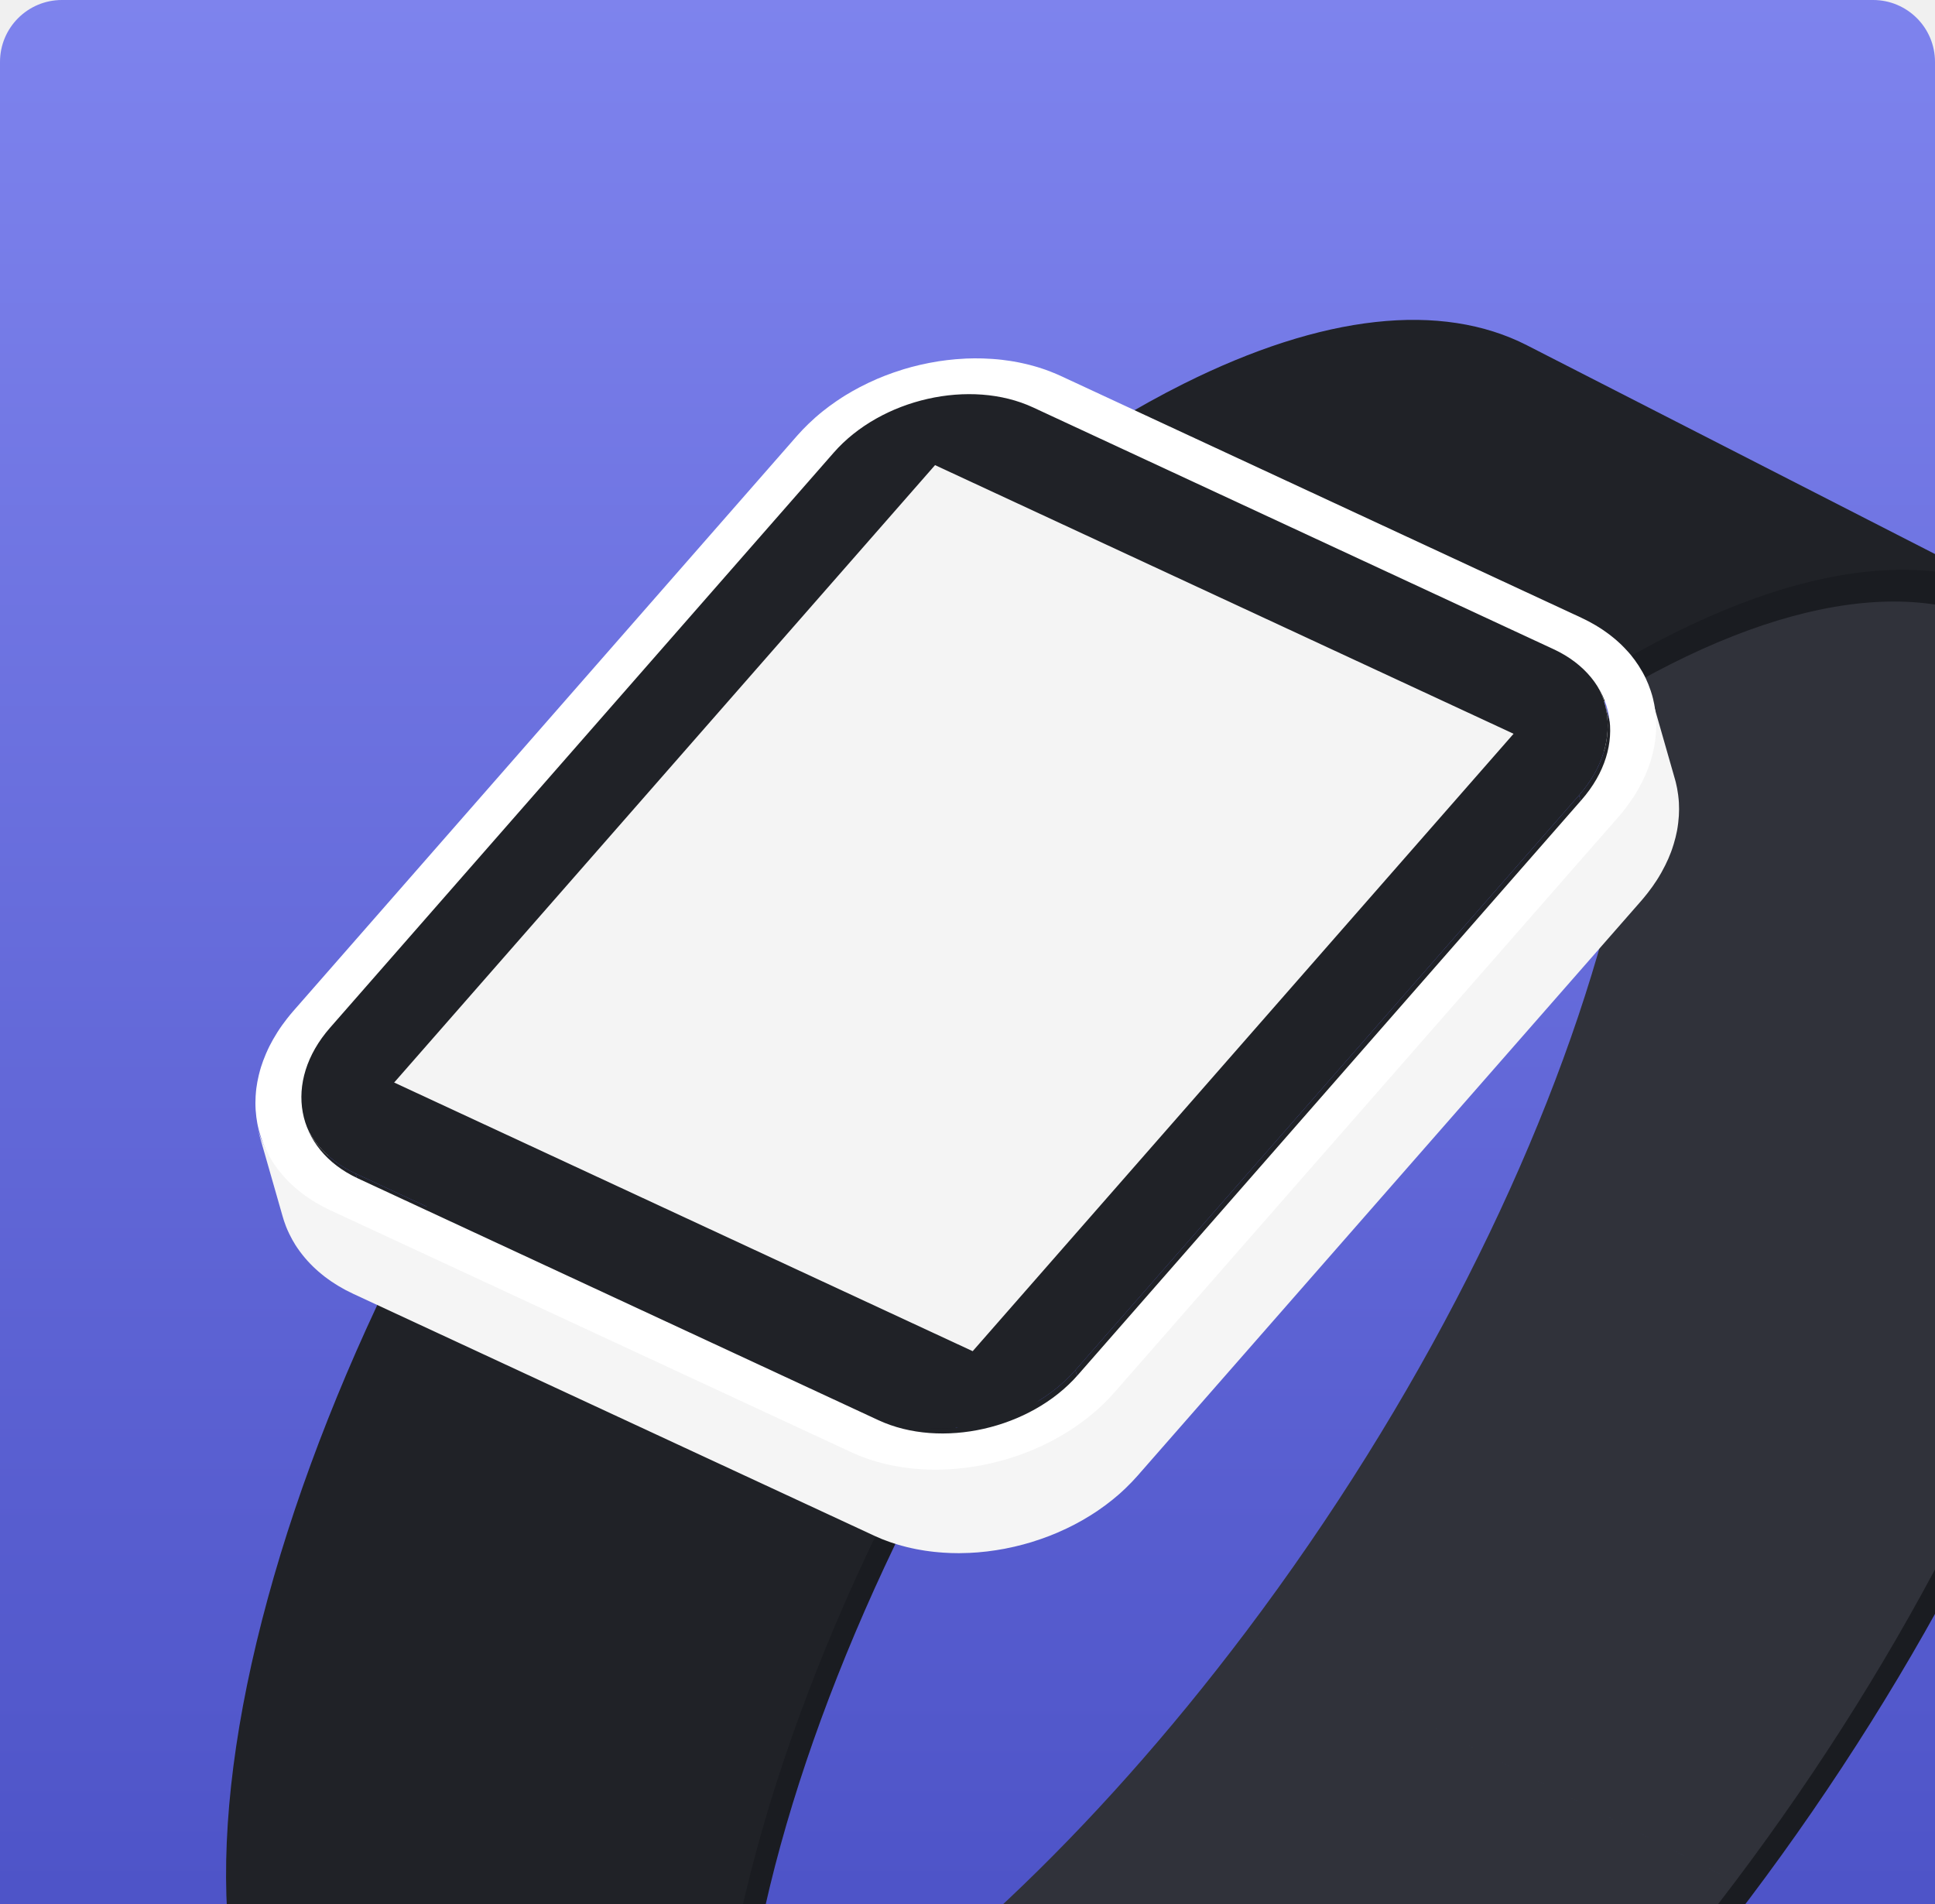
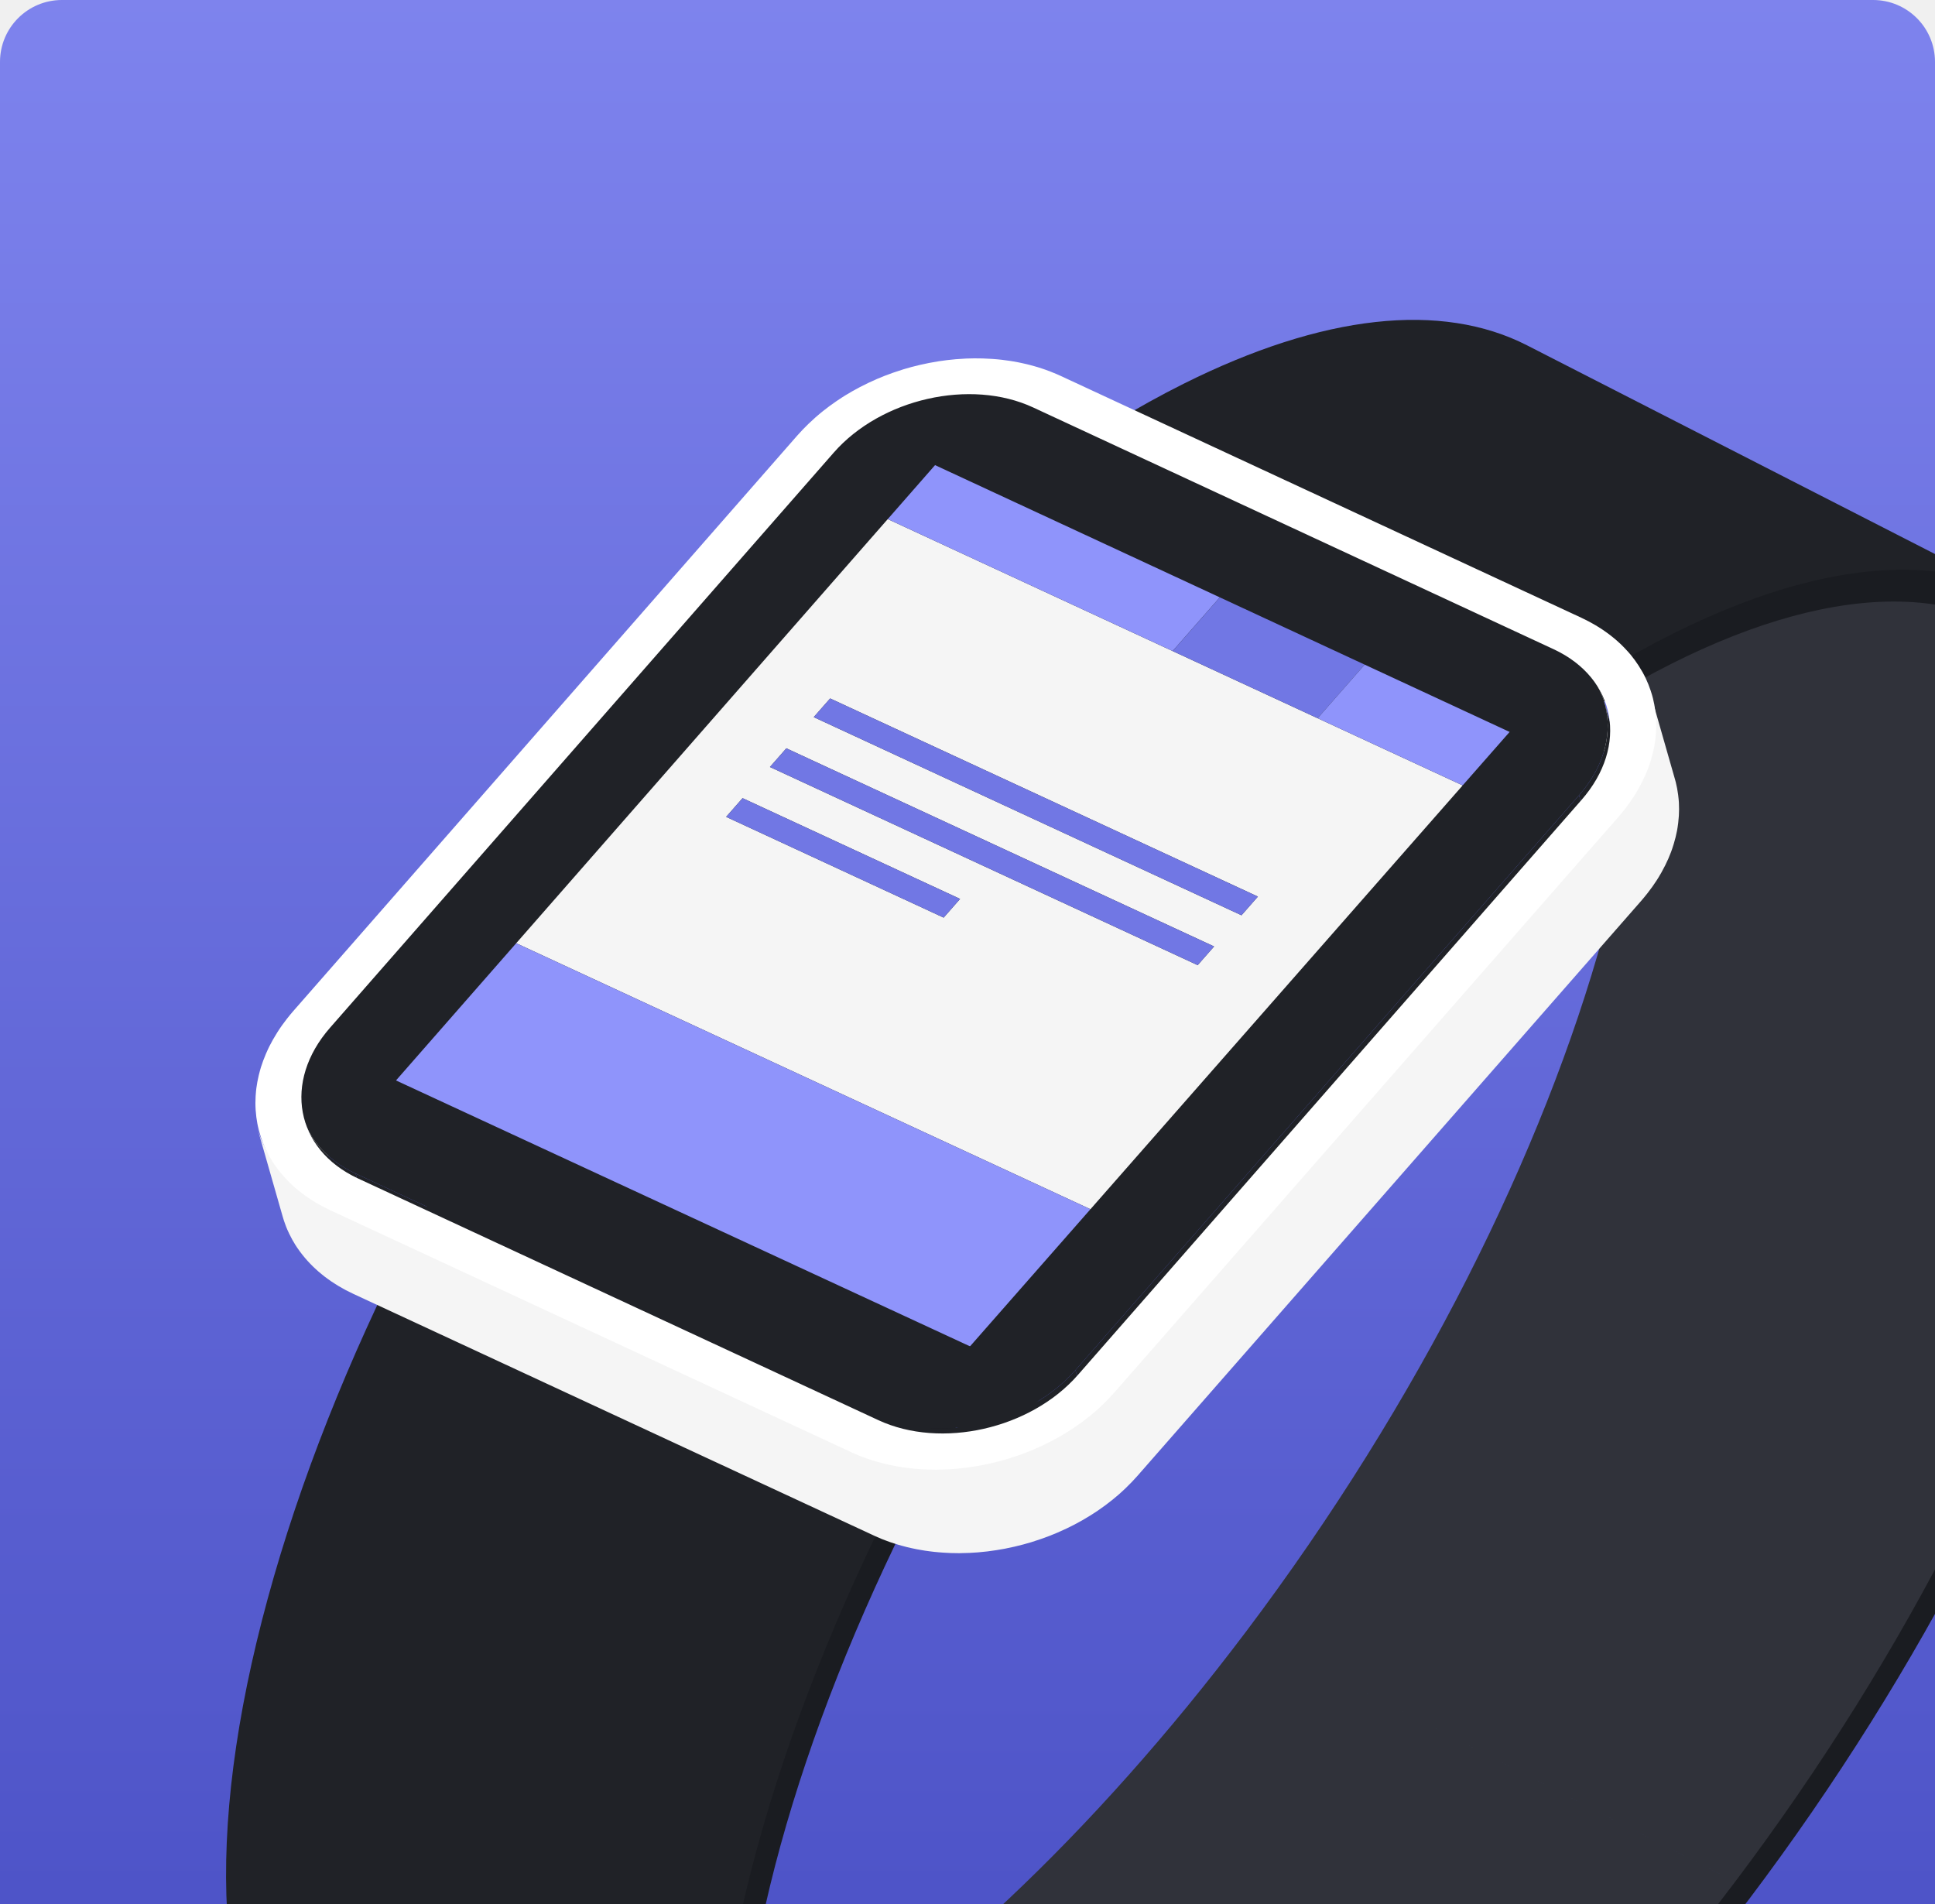
<svg xmlns="http://www.w3.org/2000/svg" xmlns:xlink="http://www.w3.org/1999/xlink" width="250px" height="246px" viewBox="0 0 250 246" version="1.1">
  <defs>
    <linearGradient x1="50%" y1="-36.92%" x2="50%" y2="100%" id="linearGradient-1">
      <stop stop-color="#8F94FB" offset="0%" />
      <stop stop-color="#4E54C8" offset="100%" />
    </linearGradient>
    <path d="M8,0 L242,0 C246.418,-8.11624501e-16 250,3.582 250,8 L250,246 L0,246 L0,8 C-5.41083001e-16,3.582 3.582,8.11624501e-16 8,0 Z" id="path-2" />
+     <polygon id="path-4" points="0 0.284 138.584 0.284 138.584 114.72 0 114.72" />
+     <polygon id="path-6" points="0 0.048 90.494 0.048 90.494 52.478 0 52.478" />
+     <polygon id="path-8" points="0.506 0.236 25.607 0.236 25.607 16.163 0.506 16.163" />
  </defs>
  <g id="Finalized" stroke="none" stroke-width="1" fill="none" fill-rule="evenodd">
    <g id="Group-11">
      <mask id="mask-3" fill="white">
        <use xlink:href="#path-2" />
      </mask>
      <use id="Mask" fill="url(#linearGradient-1)" fill-rule="nonzero" xlink:href="#path-2" />
      <g mask="url(#mask-3)" id="Group-13">
        <g transform="translate(29, 41)">
          <g>
            <g id="Group-16">
              <g id="Group-12">
                <path d="M139.229,173.513 L195.609,202.357 C155.822,255.135 109.005,282.44 84.084,269.691 L20.461,237.141 C45.382,249.89 92.198,222.585 131.985,169.807 L139.229,173.513 L131.986,169.808 C176.85,110.294 196.049,40.581 174.782,14.407 C172.375,11.445 169.551,9.165 166.371,7.538 L229.994,40.087 C233.174,41.714 235.998,43.994 238.406,46.957 C259.672,73.13 240.474,142.844 195.609,202.358 L139.229,173.513 Z" id="Combined-Shape" fill="#30323A" />
                <path d="M5.595,165.527 C13.857,135.244 30.704,102.259 53.033,72.64 C75.36,43.024 100.528,20.274 123.903,8.591 C141.912,-0.41 157.227,-2.043 168.297,3.62 L231.92,36.169 C220.85,30.506 205.534,32.139 187.526,41.141 C164.151,52.823 138.982,75.573 116.656,105.189 C94.327,134.808 77.48,167.793 69.217,198.077 C60.874,228.658 62.259,252.856 73.114,266.216 C75.688,269.384 78.719,271.85 82.16,273.61 L18.537,241.061 C15.096,239.3 12.065,236.834 9.491,233.666 C-1.364,220.307 -2.749,196.108 5.595,165.527 Z" id="Combined-Shape" fill="#202227" />
                <path d="M195.202,202.096 C240.068,142.582 259.268,72.869 238,46.695 C216.732,20.521 162.928,47.647 118.061,107.161 C73.195,166.674 53.994,236.386 75.262,262.56 C96.53,288.734 150.336,261.609 195.202,202.096 M68.807,197.815 C77.069,167.532 93.917,134.547 116.247,104.927 C138.574,75.311 163.744,52.562 187.119,40.879 C210.725,29.08 229.704,29.941 240.559,43.3 C251.415,56.661 252.8,80.861 244.456,111.442 C236.192,141.723 219.344,174.714 197.017,204.329 C174.687,233.949 149.518,256.693 126.144,268.378 C102.538,280.177 83.56,279.315 72.703,265.955 C61.848,252.595 60.463,228.396 68.807,197.815" id="Fill-8" fill="#1A1C21" />
              </g>
              <g id="Group-90" transform="translate(4, 5)">
                <g id="Group-69">
                  <path d="M100.173,6.058 L103.451,17.523 C95.358,13.765 83.803,16.382 77.693,23.356 L74.416,11.891 C80.526,4.917 92.08,2.299 100.173,6.058" id="Fill-5" fill="#FFFFFF" />
                  <polygon id="Fill-9" fill="#FFFFFF" points="167.411 37.281 170.69 48.747 103.451 17.523 100.173 6.057" />
                  <path d="M180.104,48.831 C180.091,48.808 180.09,48.781 180.083,48.756 C180.075,48.731 180.068,48.706 180.061,48.681 C178.983,44.909 177.904,41.138 176.826,37.366 C176.846,37.387 176.866,37.409 176.885,37.43 L180.163,48.895 C180.143,48.874 180.124,48.853 180.104,48.831" id="Fill-19" fill="#202227" />
                  <polygon id="Fill-21" fill="#FFFFFF" points="74.415 11.891 77.694 23.356 12.628 97.627 9.35 86.161" />
                  <path d="M174.308,44.826 L177.587,56.292 C176.695,53.174 174.358,50.45 170.69,48.746 L167.411,37.281 C171.079,38.984 173.416,41.708 174.308,44.826" id="Fill-23" fill="#FFFFFF" />
                  <polygon id="Fill-25" fill="#202227" points="163.092 49.055 166.37 60.52 91.086 25.561 87.808 14.095" />
                  <polygon id="Fill-27" fill="#202227" points="87.808 14.095 91.086 25.561 20.663 105.946 17.386 94.481" />
                  <path d="M9.331,109.549 L6.053,98.083 C4.976,94.317 6.007,89.977 9.35,86.161 L12.628,97.626 C9.286,101.442 8.255,105.783 9.331,109.549" id="Fill-29" fill="#FFFFFF" />
                  <path d="M174.308,44.826 L177.587,56.292 C178.663,60.057 177.632,64.398 174.29,68.213 L171.012,56.747 C174.353,52.932 175.385,48.592 174.308,44.826" id="Fill-31" fill="#202227" />
                  <path d="M9.331,109.549 L6.053,98.083 C6.944,101.2 9.28,103.923 12.946,105.625 L16.224,117.091 C12.559,115.389 10.222,112.666 9.331,109.549" id="Fill-39" fill="#202227" />
                  <polygon id="Fill-41" fill="#202227" points="92.67 129.441 95.948 140.906 20.664 105.946 17.386 94.481" />
                  <polygon id="Fill-43" fill="#202227" points="163.092 49.055 166.37 60.52 95.948 140.906 92.67 129.441" />
                  <polygon id="Fill-45" fill="#202227" points="86.328 11.088 165.189 47.687 91.421 131.844 12.56 95.244" />
-                   <polygon id="Fill-45" fill="#F4F4F4" points="87.808 13.229 163.092 48.189 92.67 128.575 17.386 93.615" />
+                   <g id="Group-20" transform="translate(17.39, 13.23)">
+                     <g id="Group-3">
+                       <mask id="mask-5" fill="white">
+                         <use xlink:href="#path-4" />
+                       </mask>
+                       <g id="Clip-2" />
+                       <path d="M-0.001,80.007 L15.559,62.29 L90.494,97.004 L138.584,42.246 L119.847,33.566 L101.115,24.889 L107.48,17.641 L101.115,24.889 L63.647,7.532 L70.011,0.284 L-0.001,80.007 Z M54.743,33.424 L56.863,31.011 L112.127,56.611 L110.008,59.025 L54.743,33.424 Z M49.085,39.867 L51.204,37.454 L106.469,63.054 L104.349,65.468 L49.085,39.867 Z M43.427,46.31 L45.549,43.893 L73.652,56.911 L71.529,59.328 L43.427,46.31 Z M119.847,33.566 L126.212,26.318 L119.847,33.566 Z M-0.001,80.007 L74.936,114.72 L-0.001,80.007 Z" id="Fill-1" fill="#F5F5F5" mask="url(#mask-5)" />
+                     </g>
+                     <g id="Group-6" transform="translate(0, 62.24227)">
+                       <mask id="mask-7" fill="white">
+                         <use xlink:href="#path-6" />
+                       </mask>
+                       <g id="Clip-5" />
+                       <polygon id="Fill-4" fill="#8F94FB" mask="url(#mask-7)" points="-0.001 17.764 74.936 52.478 90.494 34.762 15.559 0.048" />
+                     </g>
+                     <polygon id="Fill-7" fill="#8F94FB" points="63.647 7.532 101.115 24.889 107.48 17.641 70.011 0.284" />
+                     <polygon id="Fill-9" fill="#7177E4" points="101.115 24.889 119.847 33.566 126.212 26.319 107.48 17.641" />
+                     <g id="Group-13" transform="translate(119.3416, 26.08247)">
+                       <mask id="mask-9" fill="white">
+                         <use xlink:href="#path-8" />
+                       </mask>
+                       <g id="Clip-12" />
+                       <polygon id="Fill-11" fill="#8F94FB" mask="url(#mask-9)" points="0.506 7.484 19.242 16.163 25.607 8.916 6.87 0.236" />
+                     </g>
+                     <polygon id="Fill-14" fill="#7177E4" points="54.743 33.424 110.008 59.025 112.128 56.612 56.862 31.011" />
+                     <polygon id="Fill-16" fill="#7177E4" points="49.085 39.867 104.349 65.467 106.469 63.055 51.204 37.454" />
+                     <polygon id="Fill-18" fill="#7177E4" points="43.426 46.31 71.529 59.328 73.652 56.911 45.55 43.893" />
+                   </g>
                  <polygon id="Fill-47" fill="#202227" points="80.184 136.849 83.463 148.315 16.224 117.091 12.946 105.625" />
                  <polygon id="Fill-49" fill="#202227" points="171.012 56.747 174.29 68.213 109.225 142.484 105.946 131.018" />
                  <path d="M105.946,131.018 L109.225,142.484 C103.115,149.457 91.559,152.074 83.463,148.315 L80.184,136.849 C88.282,140.609 99.836,137.992 105.946,131.018" id="Fill-55" fill="#202227" />
                  <path d="M80.106,152.489 L12.649,121.17 L9.371,109.705 L76.828,141.023 L77.67,143.969 L76.828,141.023 C77.102,141.147 77.376,141.268 77.656,141.382 C77.8,141.439 77.947,141.49 78.093,141.546 C78.305,141.627 78.517,141.71 78.732,141.784 C78.898,141.841 79.067,141.892 79.235,141.946 C79.434,142.011 79.631,142.076 79.831,142.135 C80.007,142.187 80.185,142.232 80.361,142.28 C80.558,142.333 80.755,142.387 80.954,142.436 C81.135,142.48 81.318,142.519 81.501,142.56 C81.698,142.603 81.896,142.647 82.094,142.686 C82.281,142.723 82.469,142.755 82.657,142.788 C82.854,142.822 83.051,142.856 83.251,142.887 C83.441,142.916 83.632,142.941 83.824,142.965 C84.023,142.991 84.224,143.016 84.425,143.038 C84.615,143.058 84.806,143.076 84.998,143.092 C85.202,143.111 85.405,143.126 85.61,143.14 C85.845,143.155 86.08,143.169 86.567,143.189 C86.921,143.201 87.275,143.208 87.644,143.207 C87.989,143.206 88.333,143.197 88.964,143.172 C89.243,143.159 89.522,143.143 90.04,143.106 C90.393,143.077 90.746,143.043 91.269,142.982 C91.568,142.946 91.867,142.907 92.455,142.818 C92.746,142.773 93.035,142.723 93.519,142.636 C93.868,142.568 94.216,142.496 94.801,142.363 C95.072,142.3 95.341,142.234 95.919,142.083 C96.221,142.002 96.521,141.917 96.947,141.791 C97.287,141.688 97.625,141.578 98.225,141.372 C98.486,141.281 98.746,141.187 99.271,140.989 C99.604,140.861 99.935,140.728 100.302,140.571 C100.616,140.438 100.927,140.297 101.512,140.023 C101.76,139.905 102.005,139.784 102.487,139.539 C102.8,139.376 103.112,139.209 103.56,138.955 C103.823,138.805 104.082,138.651 104.593,138.337 C104.836,138.186 105.077,138.031 105.496,137.753 C105.786,137.557 106.071,137.357 106.543,137.009 C106.765,136.844 106.985,136.676 107.438,136.316 C107.675,136.126 107.908,135.932 108.246,135.641 C108.507,135.412 108.764,135.179 109.204,134.759 C109.398,134.571 109.59,134.38 109.978,133.981 C110.217,133.73 110.452,133.477 110.68,133.216 L175.746,58.945 L175.794,59.113 L175.746,58.945 C175.977,58.682 176.196,58.417 176.595,57.914 C176.746,57.722 176.892,57.528 177.222,57.074 C177.375,56.858 177.522,56.642 177.775,56.259 C177.952,55.984 178.12,55.708 178.378,55.257 C178.5,55.039 178.619,54.821 178.865,54.339 C178.967,54.134 179.064,53.929 179.26,53.494 C179.383,53.213 179.5,52.931 179.607,52.644 C179.712,52.367 179.806,52.089 179.967,51.576 C180.03,51.366 180.09,51.158 180.207,50.704 C180.266,50.462 180.32,50.221 180.391,49.864 C180.445,49.58 180.489,49.298 180.548,48.833 C180.574,48.613 180.595,48.393 180.629,47.927 C180.641,47.715 180.648,47.504 180.656,47.089 C180.656,46.809 180.65,46.53 180.633,46.241 C180.618,45.973 180.594,45.707 180.536,45.224 C180.509,45.022 180.48,44.822 180.402,44.386 C180.357,44.151 180.306,43.916 180.23,43.6 C180.203,43.493 180.175,43.386 180.141,43.268 L183.419,54.733 C183.453,54.852 183.481,54.959 183.509,55.066 C183.585,55.382 183.635,55.616 183.681,55.852 C183.757,56.288 183.788,56.488 183.814,56.689 C183.872,57.172 183.897,57.439 183.912,57.707 C183.928,57.996 183.935,58.275 183.934,58.554 C183.927,58.969 183.919,59.181 183.907,59.393 C183.874,59.859 183.852,60.078 183.825,60.299 C183.767,60.763 183.723,61.046 183.67,61.329 C183.597,61.687 183.545,61.928 183.485,62.169 C183.368,62.623 183.308,62.832 183.245,63.041 C183.085,63.555 182.99,63.832 182.886,64.109 C182.777,64.397 182.662,64.679 182.539,64.959 C182.341,65.395 182.244,65.6 182.142,65.805 C181.897,66.287 181.779,66.505 181.656,66.722 C181.398,67.174 181.231,67.45 181.054,67.724 C180.801,68.107 180.654,68.323 180.501,68.54 C180.171,68.993 180.024,69.187 179.873,69.38 C179.475,69.883 179.255,70.148 179.024,70.411 L113.959,144.682 C113.731,144.942 113.495,145.196 113.256,145.447 C112.868,145.846 112.677,146.037 112.482,146.224 C112.042,146.644 111.786,146.878 111.523,147.107 C111.186,147.397 110.952,147.591 110.717,147.782 C110.264,148.142 110.043,148.309 109.821,148.475 C109.35,148.822 109.064,149.023 108.774,149.219 C108.355,149.497 108.114,149.651 107.872,149.802 C107.361,150.117 107.101,150.27 106.839,150.42 C106.39,150.675 106.079,150.842 105.765,151.005 C105.283,151.249 105.037,151.371 104.79,151.489 C104.205,151.763 103.894,151.903 103.58,152.036 C103.214,152.193 102.882,152.326 102.549,152.455 C102.024,152.653 101.765,152.747 101.503,152.838 C100.903,153.043 100.565,153.154 100.225,153.257 C99.8,153.383 99.5,153.468 99.198,153.549 C98.62,153.699 98.35,153.766 98.079,153.829 C97.495,153.962 97.146,154.034 96.797,154.101 C96.313,154.189 96.024,154.238 95.734,154.283 C95.145,154.372 94.847,154.412 94.548,154.448 C94.024,154.509 93.672,154.543 93.319,154.571 C92.8,154.608 92.521,154.625 92.242,154.638 C91.611,154.662 91.266,154.671 90.922,154.673 C90.553,154.674 90.199,154.667 89.846,154.655 C89.358,154.635 89.123,154.621 88.889,154.605 C88.684,154.592 88.48,154.576 88.276,154.558 C88.085,154.542 87.894,154.524 87.703,154.503 C87.502,154.481 87.302,154.456 87.102,154.431 C86.911,154.406 86.719,154.381 86.529,154.352 C86.33,154.322 86.132,154.288 85.935,154.253 C85.747,154.221 85.559,154.188 85.373,154.152 C85.174,154.113 84.977,154.069 84.779,154.026 C84.597,153.985 84.413,153.946 84.232,153.902 C84.033,153.853 83.837,153.799 83.64,153.746 C83.463,153.698 83.285,153.653 83.11,153.601 C82.909,153.541 82.712,153.477 82.513,153.412 C82.345,153.358 82.177,153.307 82.011,153.249 C81.795,153.175 81.584,153.093 81.371,153.012 C81.226,152.956 81.078,152.905 80.934,152.847 C80.655,152.734 80.38,152.612 80.106,152.489 Z M3.51,111.14 L0.231,99.675 C0.274,99.822 0.329,100.003 0.413,100.269 C0.481,100.474 0.553,100.677 0.685,101.026 C0.783,101.271 0.888,101.514 1.089,101.94 C1.178,102.126 1.271,102.31 1.481,102.699 C1.606,102.922 1.735,103.143 1.895,103.399 C2.041,103.631 2.197,103.858 2.489,104.26 C2.596,104.406 2.709,104.549 2.822,104.693 C2.929,104.827 3.04,104.96 3.152,105.093 C3.248,105.206 3.347,105.319 3.447,105.43 C3.564,105.56 3.686,105.688 3.809,105.816 C3.916,105.926 4.022,106.036 4.133,106.145 C4.258,106.267 4.388,106.387 4.518,106.507 C4.634,106.614 4.75,106.721 4.871,106.824 C5.007,106.943 5.15,107.059 5.292,107.175 C5.414,107.274 5.535,107.374 5.661,107.472 C5.812,107.587 5.968,107.698 6.124,107.81 C6.251,107.902 6.377,107.996 6.508,108.085 C6.675,108.198 6.849,108.308 7.022,108.418 C7.152,108.499 7.278,108.584 7.41,108.664 C7.6,108.778 7.796,108.886 7.993,108.995 C8.118,109.065 8.239,109.137 8.367,109.205 C8.628,109.344 8.899,109.475 9.371,109.705 L12.649,121.17 C12.176,120.941 11.907,120.809 11.645,120.671 C11.517,120.603 11.396,120.531 11.271,120.461 C11.075,120.352 10.878,120.243 10.689,120.129 C10.556,120.049 10.43,119.965 10.301,119.883 C10.127,119.773 9.954,119.664 9.787,119.551 C9.655,119.462 9.53,119.367 9.402,119.276 C9.247,119.164 9.09,119.053 8.94,118.937 C8.814,118.84 8.693,118.74 8.57,118.64 C8.427,118.525 8.285,118.409 8.148,118.29 C8.028,118.186 7.913,118.079 7.796,117.972 C7.666,117.853 7.536,117.733 7.411,117.61 C7.301,117.502 7.193,117.392 7.087,117.282 C6.964,117.154 6.843,117.026 6.725,116.896 C6.624,116.785 6.527,116.672 6.43,116.558 C6.318,116.426 6.208,116.293 6.101,116.159 C5.987,116.015 5.874,115.872 5.767,115.726 C5.476,115.324 5.32,115.097 5.173,114.865 C5.013,114.609 4.883,114.388 4.759,114.164 C4.55,113.776 4.456,113.591 4.367,113.405 C4.166,112.98 4.061,112.737 3.964,112.491 C3.832,112.143 3.759,111.939 3.691,111.734 C3.607,111.468 3.552,111.288 3.51,111.14 Z" id="Combined-Shape" fill="#F5F5F5" />
                  <path d="M92.67,129.441 L163.092,49.055 L87.807,14.095 L17.386,94.481 L92.67,129.441 L92.67,129.441 Z M167.411,37.281 C175.508,41.041 177.121,49.773 171.012,56.747 L105.946,131.018 C99.836,137.992 88.282,140.609 80.184,136.849 L12.946,105.625 C4.854,101.868 3.24,93.135 9.35,86.161 L74.415,11.891 C80.525,4.916 92.08,2.299 100.173,6.058 L167.411,37.281 Z" id="Fill-57" fill="#202227" />
                  <path d="M74.719,12.478 L9.645,86.78 C3.535,93.757 5.148,102.493 13.241,106.252 L80.489,137.489 C88.587,141.251 100.144,138.632 106.255,131.655 L171.328,57.353 C177.439,50.377 175.825,41.641 167.727,37.88 L100.48,6.643 C92.386,2.883 80.83,5.502 74.719,12.478 M4.875,84.65 L69.988,10.295 C70.251,9.998 70.474,9.756 70.701,9.518 C71.104,9.104 71.28,8.929 71.459,8.757 C71.908,8.331 72.115,8.144 72.323,7.959 C72.754,7.582 73.023,7.357 73.297,7.139 C73.718,6.808 73.93,6.646 74.144,6.486 C74.633,6.131 74.845,5.982 75.058,5.837 C75.604,5.468 75.904,5.273 76.209,5.086 C76.543,4.881 76.834,4.71 77.128,4.542 C77.634,4.261 77.859,4.139 78.088,4.019 C78.655,3.727 78.921,3.596 79.189,3.469 C79.683,3.236 80.012,3.089 80.342,2.947 C80.843,2.739 81.094,2.638 81.345,2.539 C81.923,2.32 82.169,2.231 82.416,2.145 C83.046,1.928 83.388,1.816 83.732,1.712 C84.15,1.587 84.456,1.501 84.763,1.418 C85.346,1.268 85.594,1.207 85.843,1.149 C86.463,1.009 86.753,0.948 87.046,0.892 C87.583,0.788 87.936,0.729 88.287,0.674 C88.829,0.596 89.096,0.56 89.364,0.528 C89.964,0.46 90.222,0.435 90.48,0.413 C91.137,0.36 91.49,0.339 91.842,0.324 C92.297,0.309 92.597,0.302 92.896,0.3 C93.49,0.302 93.734,0.306 93.978,0.312 C94.617,0.335 94.91,0.352 95.202,0.373 C95.714,0.409 96.055,0.442 96.394,0.481 C97.029,0.561 97.252,0.591 97.474,0.625 C97.622,0.648 97.768,0.674 97.917,0.698 C98.126,0.734 98.334,0.771 98.542,0.811 C98.693,0.841 98.843,0.873 98.993,0.905 C99.196,0.948 99.398,0.993 99.599,1.041 C99.75,1.078 99.9,1.114 100.05,1.153 C100.25,1.204 100.447,1.26 100.645,1.316 C100.791,1.357 100.936,1.398 101.08,1.442 C101.284,1.505 101.487,1.571 101.688,1.638 C101.824,1.684 101.96,1.728 102.094,1.776 C102.313,1.854 102.53,1.937 102.746,2.021 C103.375,2.27 103.663,2.396 103.949,2.526 L171.312,33.817 C171.706,34.005 171.982,34.141 172.25,34.283 C172.761,34.563 172.954,34.67 173.139,34.78 C173.256,34.849 173.367,34.92 173.48,34.99 C173.649,35.095 173.818,35.199 173.981,35.308 C174.096,35.385 174.209,35.463 174.321,35.542 C174.477,35.65 174.63,35.758 174.78,35.87 C174.89,35.951 174.999,36.034 175.105,36.118 C175.251,36.23 175.393,36.346 175.533,36.462 C175.636,36.548 175.739,36.634 175.84,36.721 C175.977,36.84 176.109,36.961 176.24,37.083 C176.335,37.172 176.431,37.259 176.523,37.349 C176.659,37.481 176.79,37.617 176.92,37.753 C177.348,38.208 177.534,38.42 177.712,38.635 C177.941,38.922 178.087,39.111 178.227,39.304 C178.497,39.684 178.607,39.847 178.714,40.012 C178.98,40.434 179.102,40.639 179.217,40.846 C179.403,41.184 179.527,41.429 179.644,41.676 C179.811,42.046 179.893,42.236 179.97,42.427 C180.137,42.858 180.205,43.051 180.27,43.245 C180.416,43.695 180.492,43.958 180.558,44.222 C180.635,44.539 180.685,44.773 180.731,45.009 C180.807,45.445 180.838,45.645 180.864,45.847 C180.922,46.33 180.947,46.596 180.962,46.865 C180.979,47.154 180.984,47.433 180.984,47.713 C180.977,48.128 180.969,48.34 180.957,48.551 C180.924,49.018 180.902,49.238 180.876,49.458 C180.818,49.924 180.773,50.206 180.719,50.489 C180.648,50.847 180.594,51.088 180.535,51.33 C180.418,51.784 180.358,51.993 180.295,52.203 C180.134,52.716 180.04,52.994 179.935,53.271 C179.827,53.559 179.711,53.84 179.589,54.121 C179.392,54.557 179.295,54.762 179.193,54.967 C178.947,55.45 178.828,55.667 178.706,55.886 C178.448,56.338 178.28,56.614 178.103,56.889 C177.85,57.271 177.703,57.488 177.55,57.704 C177.22,58.158 177.074,58.351 176.923,58.544 C176.524,59.048 176.304,59.313 176.074,59.576 L110.995,133.889 C110.767,134.15 110.533,134.404 110.293,134.655 C109.905,135.055 109.713,135.245 109.519,135.433 C109.079,135.853 108.823,136.087 108.56,136.316 C108.223,136.606 107.989,136.801 107.753,136.991 C107.299,137.351 107.079,137.519 106.857,137.685 C106.386,138.032 106.1,138.233 105.81,138.429 C105.39,138.707 105.15,138.862 104.907,139.013 C104.396,139.327 104.137,139.481 103.874,139.631 C103.426,139.886 103.114,140.053 102.8,140.216 C102.319,140.461 102.073,140.582 101.825,140.7 C101.24,140.974 100.93,141.115 100.615,141.248 C100.249,141.405 99.916,141.538 99.583,141.667 C99.059,141.865 98.799,141.959 98.538,142.05 C97.938,142.256 97.599,142.366 97.26,142.469 C96.834,142.596 96.534,142.68 96.232,142.761 C95.654,142.912 95.384,142.978 95.113,143.041 C94.528,143.175 94.18,143.247 93.831,143.314 C93.346,143.402 93.057,143.451 92.767,143.497 C92.179,143.585 91.88,143.625 91.581,143.661 C91.057,143.723 90.704,143.756 90.351,143.785 C89.833,143.822 89.554,143.838 89.274,143.851 C88.644,143.876 88.299,143.884 87.955,143.886 C87.586,143.887 87.231,143.88 86.878,143.868 C86.39,143.848 86.155,143.834 85.921,143.819 C85.716,143.805 85.512,143.789 85.308,143.771 C85.117,143.754 84.925,143.736 84.735,143.717 C84.534,143.695 84.334,143.67 84.134,143.644 C83.942,143.619 83.751,143.594 83.561,143.565 C83.361,143.534 83.164,143.5 82.967,143.467 C82.779,143.433 82.591,143.401 82.404,143.364 C82.205,143.325 82.008,143.281 81.81,143.238 C81.628,143.198 81.445,143.158 81.264,143.114 C81.065,143.066 80.868,143.012 80.671,142.958 C80.494,142.911 80.316,142.865 80.141,142.813 C79.941,142.754 79.743,142.689 79.544,142.624 C79.376,142.571 79.207,142.52 79.041,142.462 C78.826,142.388 78.614,142.305 78.402,142.224 C78.256,142.169 78.109,142.118 77.964,142.059 C77.685,141.946 77.411,141.824 77.137,141.7 L9.667,110.364 C9.194,110.135 8.924,110.004 8.663,109.865 C8.535,109.797 8.413,109.724 8.288,109.654 C8.092,109.545 7.895,109.437 7.706,109.323 C7.573,109.243 7.447,109.159 7.317,109.077 C7.145,108.967 6.97,108.858 6.804,108.744 C6.672,108.655 6.547,108.561 6.419,108.469 C6.263,108.357 6.107,108.245 5.957,108.131 C5.831,108.033 5.709,107.933 5.587,107.834 C5.445,107.717 5.302,107.602 5.166,107.483 C5.044,107.379 4.929,107.272 4.813,107.165 C4.683,107.045 4.553,106.925 4.428,106.803 C4.317,106.694 4.21,106.584 4.104,106.473 C3.981,106.346 3.859,106.218 3.742,106.087 C3.641,105.976 3.543,105.863 3.447,105.75 C3.334,105.617 3.224,105.484 3.117,105.35 C3.004,105.206 2.891,105.063 2.783,104.917 C2.492,104.515 2.336,104.287 2.189,104.055 C2.029,103.799 1.9,103.578 1.776,103.355 C1.566,102.966 1.472,102.781 1.383,102.595 C1.182,102.169 1.076,101.926 0.979,101.681 C0.847,101.331 0.775,101.128 0.707,100.923 C0.569,100.489 0.511,100.282 0.457,100.075 C0.351,99.664 0.295,99.406 0.246,99.146 C0.177,98.75 0.146,98.546 0.119,98.341 C0.065,97.872 0.043,97.64 0.028,97.407 C0.006,97.036 0,96.768 0,96.499 C0.006,96.068 0.014,95.862 0.025,95.655 C0.06,95.153 0.084,94.88 0.119,94.606 C0.159,94.31 0.202,94.045 0.25,93.779 C0.338,93.333 0.384,93.125 0.434,92.917 C0.559,92.414 0.636,92.141 0.72,91.867 C0.837,91.507 0.919,91.272 1.005,91.035 C1.181,90.573 1.27,90.357 1.362,90.142 C1.565,89.677 1.694,89.405 1.83,89.133 C2.036,88.735 2.153,88.521 2.274,88.306 C2.548,87.831 2.688,87.601 2.834,87.372 C3.085,86.978 3.267,86.712 3.457,86.446 C3.759,86.033 3.911,85.831 4.068,85.63 C4.452,85.147 4.659,84.897 4.875,84.65 Z" id="Fill-65" fill="#FFFFFF" />
                </g>
              </g>
            </g>
          </g>
        </g>
      </g>
    </g>
  </g>
</svg>
